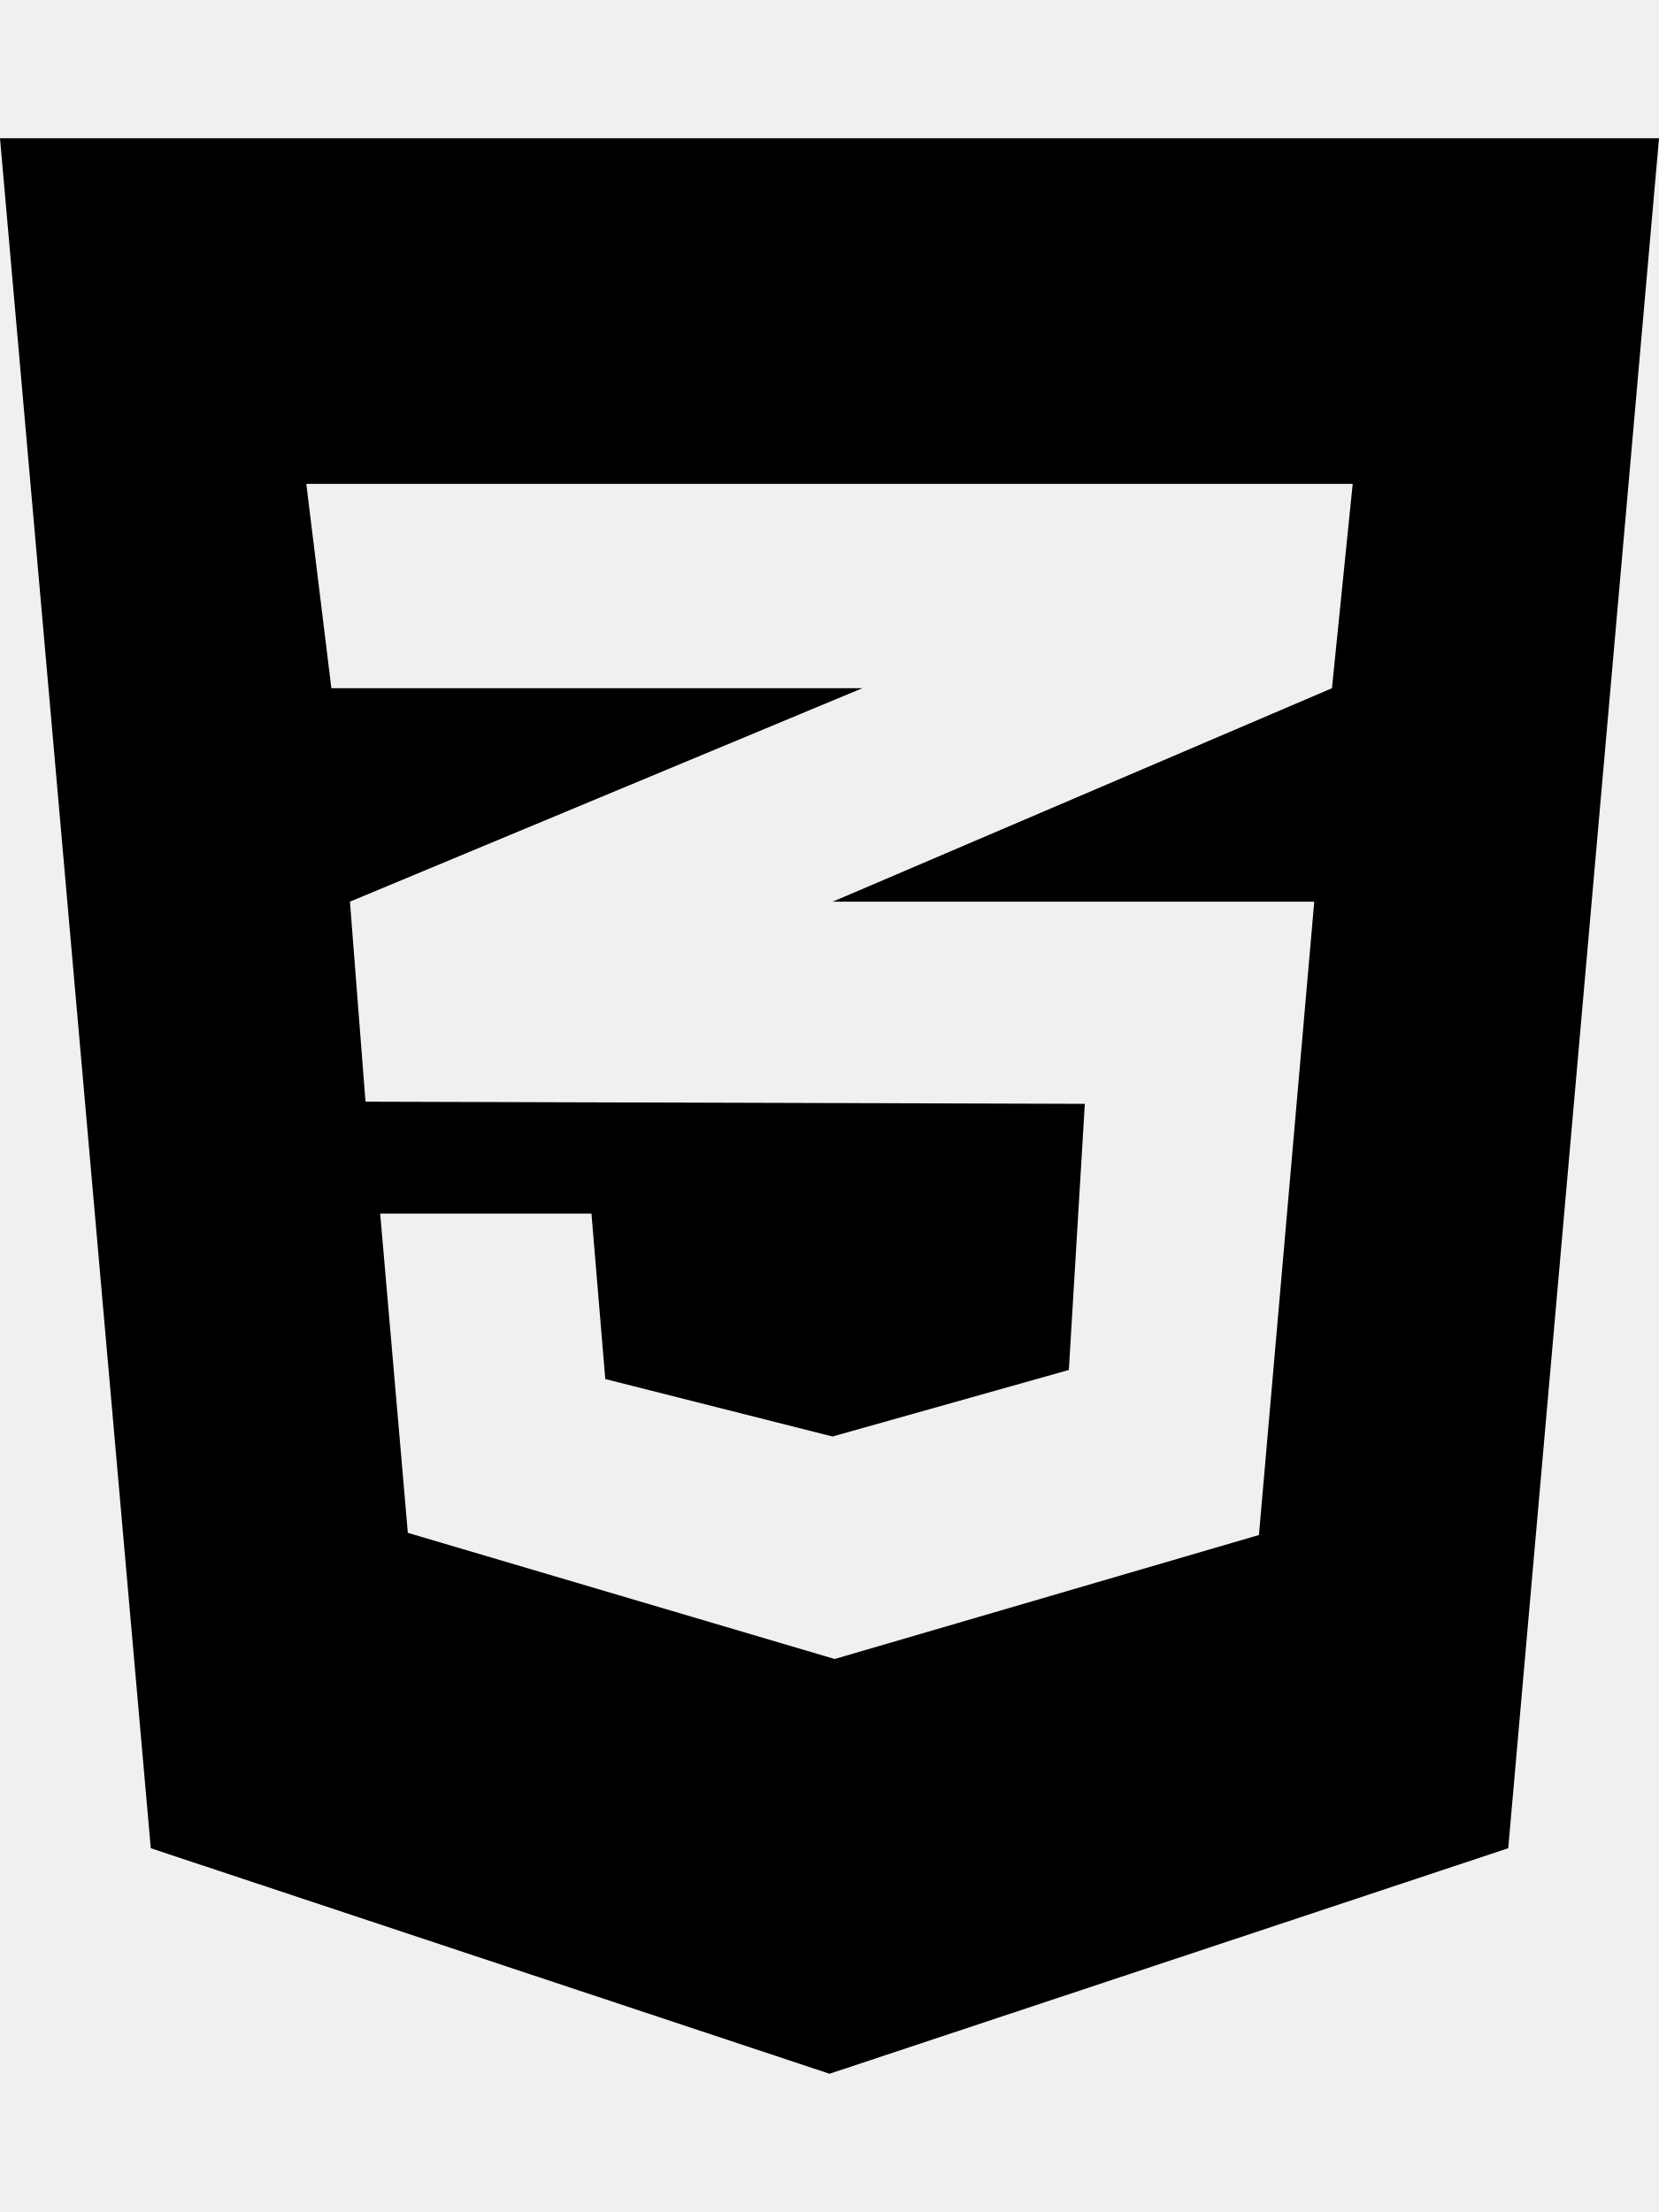
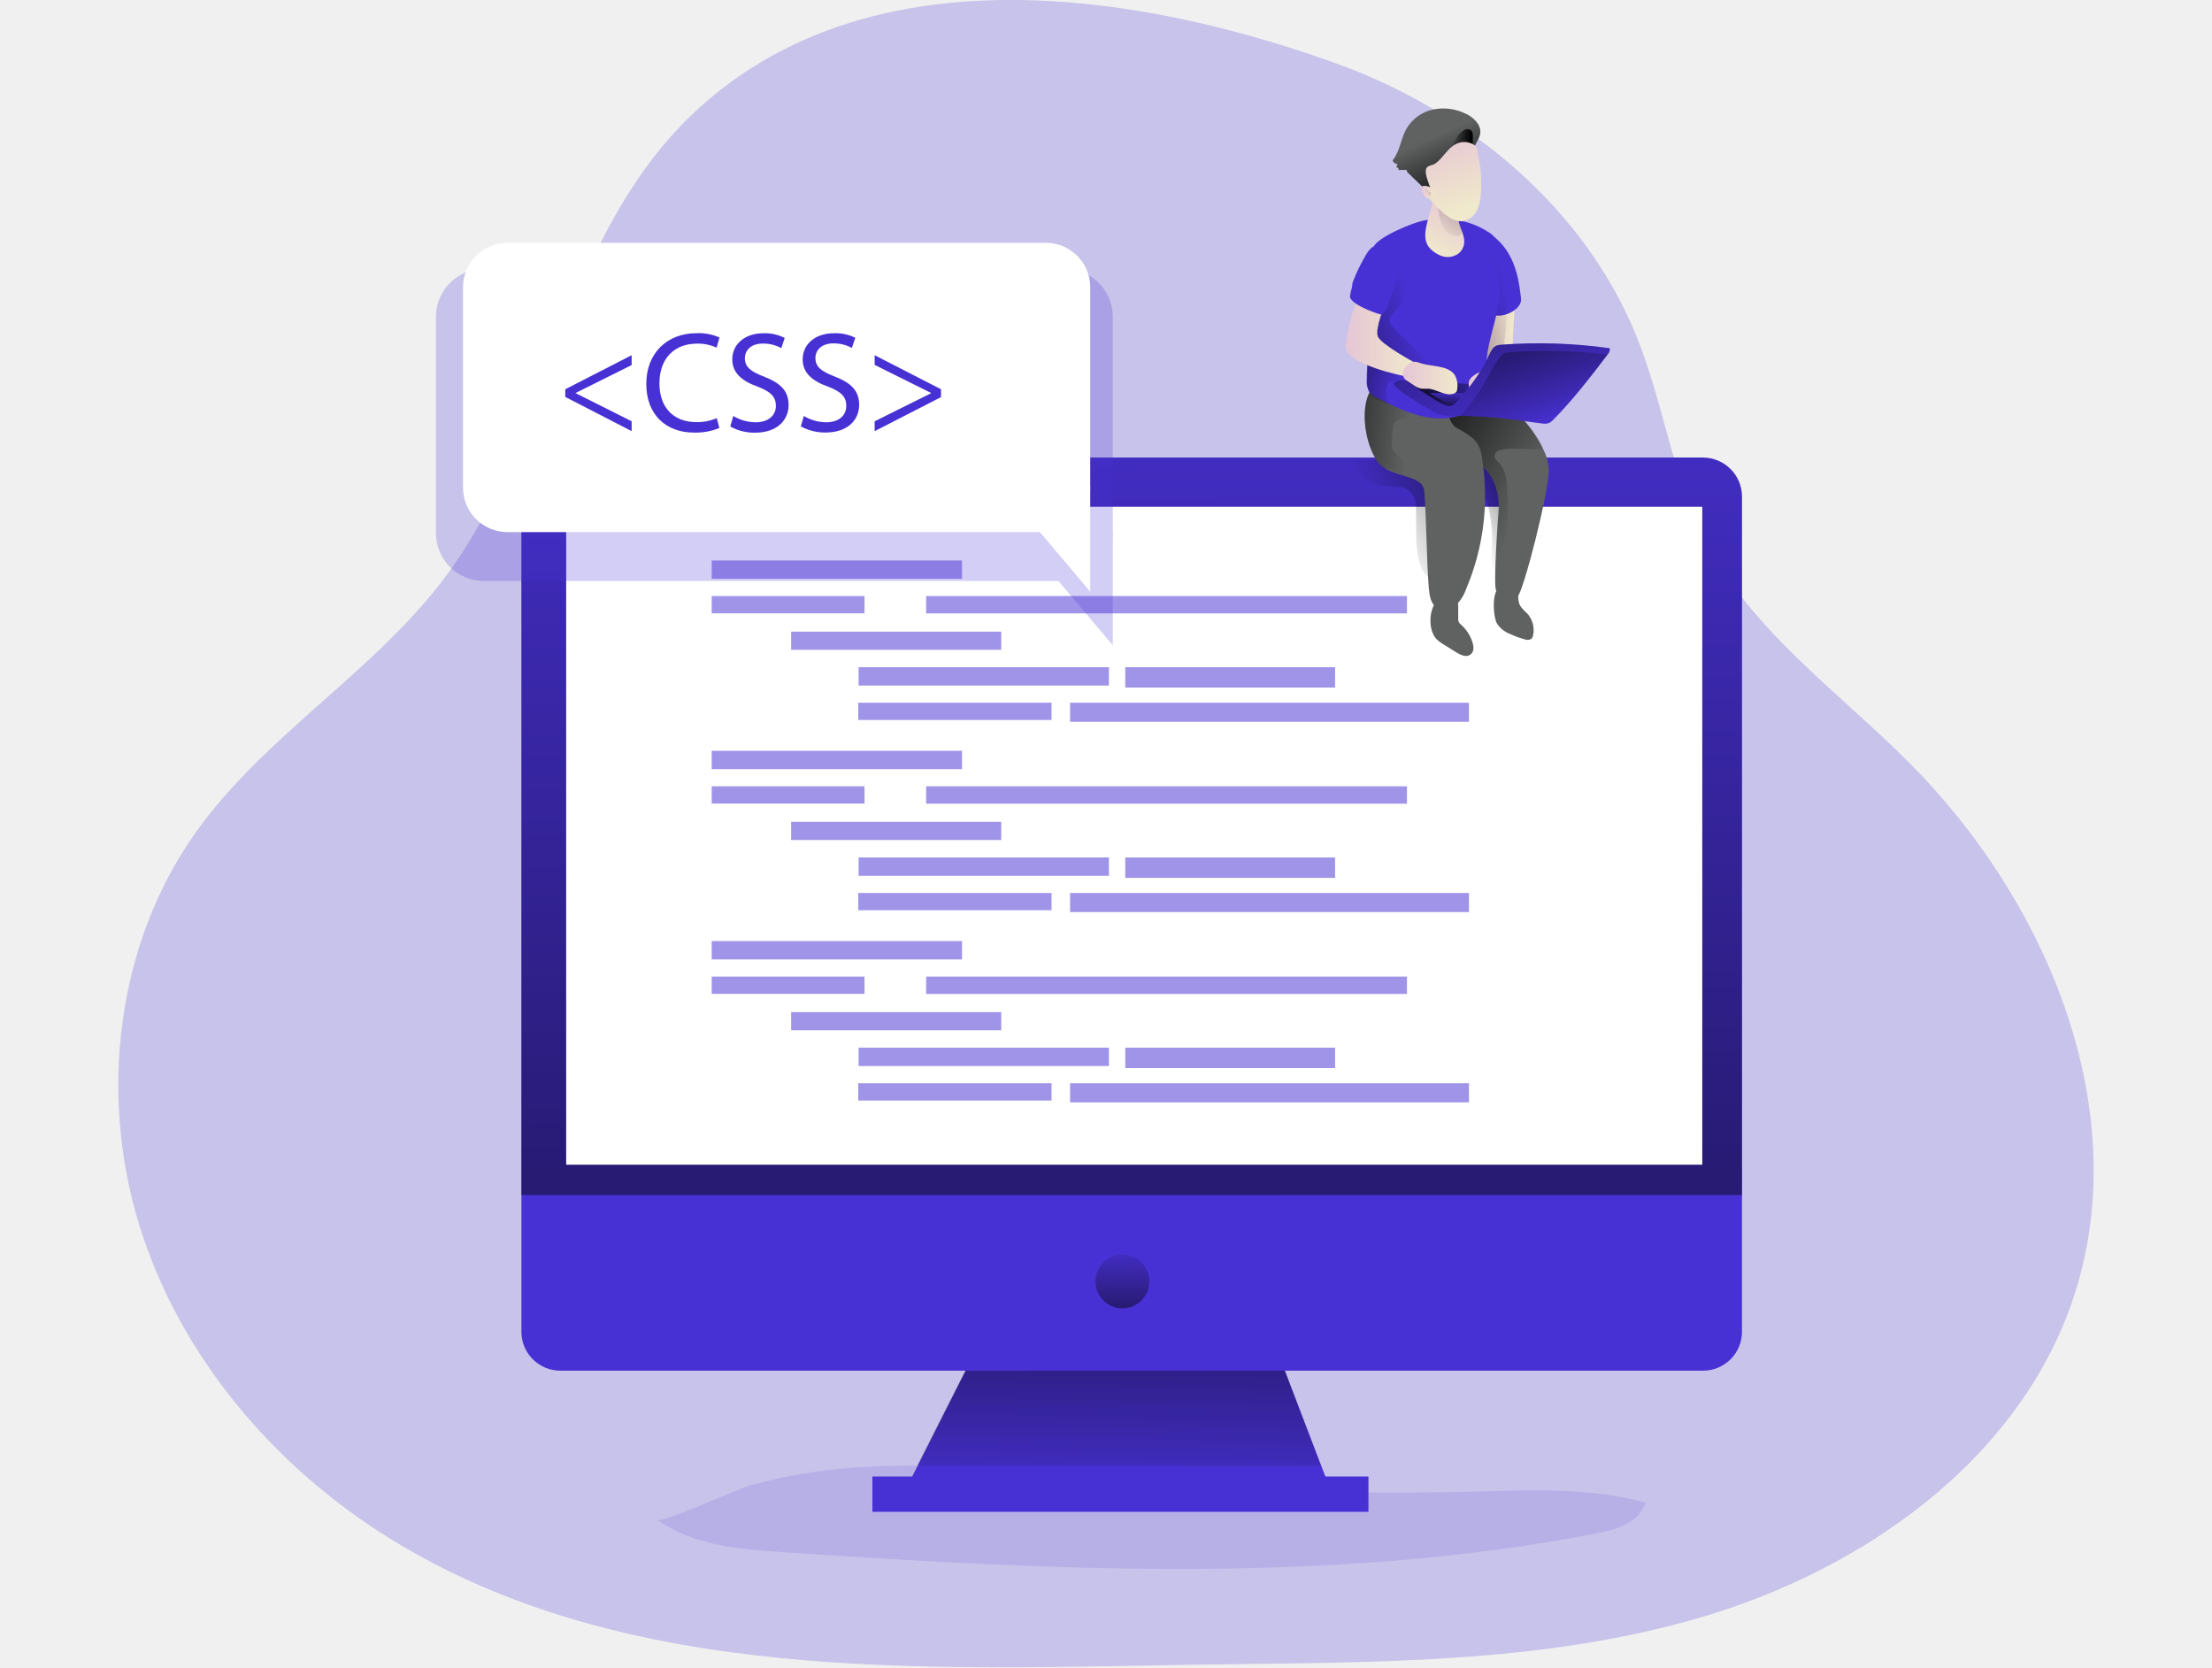
- <svg xmlns="http://www.w3.org/2000/svg" viewBox="0 0 384 512">
-   <path d="M0 32l34.9 395.8L192 480l157.1-52.2L384 32H0zm313.1 80l-4.8 47.3L193 208.6l-.3.1h111.5l-12.8 146.6-98.2 28.7-98.8-29.2-6.4-73.9h48.9l3.2 38.3 52.6 13.3 54.7-15.4 3.7-61.6-166.3-.5v-.1l-.2.1-3.6-46.3L193.1 162l6.5-2.7H76.7L70.9 112h242.2z" />
+ <svg xmlns="http://www.w3.org/2000/svg" xmlns:xlink="http://www.w3.org/1999/xlink" id="Layer_1" data-name="Layer 1" viewBox="0 0 680.75 574.54" width="406" height="306" class="illustration styles_illustrationTablet__1DWOa">
+   <defs>
+     <linearGradient id="linear-gradient" x1="344.62" y1="521.26" x2="346.31" y2="374.04" gradientUnits="userSpaceOnUse">
+       <stop offset="0" stop-color="#010101" stop-opacity="0" />
+       <stop offset="0.95" stop-color="#010101" />
+     </linearGradient>
+     <linearGradient id="linear-gradient-2" x1="349.72" y1="97.92" x2="351.67" y2="819.09" xlink:href="#linear-gradient" />
+     <linearGradient id="linear-gradient-3" x1="345.99" y1="427.78" x2="346.13" y2="480.25" xlink:href="#linear-gradient" />
+     <linearGradient id="linear-gradient-4" x1="470.2" y1="121.33" x2="482.16" y2="121.33" gradientUnits="userSpaceOnUse">
+       <stop offset="0" stop-color="#e5c6d6" />
+       <stop offset="0.42" stop-color="#ead4d0" />
+       <stop offset="1" stop-color="#f0e9cb" />
+     </linearGradient>
+     <linearGradient id="linear-gradient-5" x1="454.06" y1="49.74" x2="464.87" y2="74.55" xlink:href="#linear-gradient" />
+     <linearGradient id="linear-gradient-6" x1="459.85" y1="51.05" x2="467.8" y2="51.05" xlink:href="#linear-gradient" />
+     <linearGradient id="linear-gradient-7" x1="509.01" y1="56.63" x2="448.97" y2="87.48" gradientTransform="translate(-11.16 -25.61) rotate(9.05)" xlink:href="#linear-gradient" />
+     <linearGradient id="linear-gradient-8" x1="467.82" y1="182.54" x2="503.21" y2="167.79" xlink:href="#linear-gradient" />
+     <linearGradient id="linear-gradient-9" x1="436.05" y1="183.3" x2="505.48" y2="149.26" xlink:href="#linear-gradient" />
+     <linearGradient id="linear-gradient-10" x1="484.97" y1="179.3" x2="431.98" y2="150.13" xlink:href="#linear-gradient" />
+     <linearGradient id="linear-gradient-11" x1="445.75" y1="153.86" x2="402.31" y2="149.33" xlink:href="#linear-gradient" />
+     <linearGradient id="linear-gradient-12" x1="442.67" y1="135.54" x2="407.01" y2="127.27" xlink:href="#linear-gradient" />
+     <linearGradient id="linear-gradient-13" x1="448.48" y1="111.49" x2="387.21" y2="131.39" xlink:href="#linear-gradient" />
+     <linearGradient id="linear-gradient-14" x1="424.02" y1="118.37" x2="447.7" y2="118.37" xlink:href="#linear-gradient-4" />
+     <linearGradient id="linear-gradient-15" x1="475.24" y1="127.97" x2="442.14" y2="142.84" xlink:href="#linear-gradient" />
+     <linearGradient id="linear-gradient-16" x1="458.99" y1="137.09" x2="458.4" y2="145.89" xlink:href="#linear-gradient" />
+     <linearGradient id="linear-gradient-17" x1="462.98" y1="71.77" x2="454.04" y2="89.66" xlink:href="#linear-gradient-4" />
+     <linearGradient id="linear-gradient-18" x1="454.64" y1="82.82" x2="497.65" y2="30.42" xlink:href="#linear-gradient" />
+     <linearGradient id="linear-gradient-19" x1="455.74" y1="47.76" x2="464.9" y2="74.81" xlink:href="#linear-gradient-4" />
+     <linearGradient id="linear-gradient-20" x1="443.75" y1="132.85" x2="462.48" y2="132.85" xlink:href="#linear-gradient-4" />
+     <linearGradient id="linear-gradient-21" x1="466.43" y1="135.54" x2="480.49" y2="135.54" xlink:href="#linear-gradient-4" />
+     <linearGradient id="linear-gradient-22" x1="485.47" y1="151.98" x2="449.49" y2="43.72" xlink:href="#linear-gradient" />
+     <linearGradient id="linear-gradient-23" x1="493.38" y1="149.27" x2="461.28" y2="52.7" xlink:href="#linear-gradient" />
+     <linearGradient id="linear-gradient-24" x1="449.92" y1="68.92" x2="454.82" y2="68.92" xlink:href="#linear-gradient-4" />
+     <linearGradient id="linear-gradient-25" x1="658.17" y1="462.59" x2="666.35" y2="461.45" gradientTransform="translate(-346.63 -29.3) rotate(-28.08)" xlink:href="#linear-gradient" />
+   </defs>
+   <path d="M198.25,42.54c-21.58,20.79-34.6,48.71-45.39,76.66s-20.53,56.86-38.26,81C90,233.81,51.71,255.6,27.6,289.58.31,328.05-5.65,379.75,8.27,424.82s46.45,83.31,86.59,108.09C176,583,278.09,577.7,373.47,576.22c58-.9,117.08.09,172.77-16.25S655,506.46,674.15,451.67c22.61-64.69-7.79-138.15-56.27-186.58-24.54-24.51-54.2-45.37-70-76.26-11.13-21.8-14.29-46.78-23.34-69.53-17.85-44.89-58.36-78.5-103.82-94.84C380.66,10.05,268-24.66,198.25,42.54Z" transform="translate(-1.02 -2.6)" fill="#4831d4" opacity="0.24" style="isolation: isolate;" />
+   <path d="M186.81,526.36c12.24,8.76,28.13,10.09,43.16,11.1,93.66,6.26,188.55,11.3,280.71-6.5,6.82-1.32,14.86-3.89,16.58-10.62-19.16-5.22-39.37-4.25-59.22-3.77a1117.07,1117.07,0,0,1-149.13-6.38c-21.45-2.36-43.81-3.37-65.33-1.82a182.43,182.43,0,0,0-34.87,6.1C214.9,515.51,188.41,527.5,186.81,526.36Z" transform="translate(-1.02 -2.6)" fill="#4831d4" opacity="0.13" style="isolation: isolate;" />
+   <polygon points="417.36 512.41 271.76 512.41 297.17 462.08 398.1 462.08 417.36 512.41" fill="#4831d4" />
+   <polygon points="414.43 505.08 275.18 505.08 297.17 462.08 398.1 462.08 414.43 505.08" fill="url(#linear-gradient)" />
+   <rect x="259.86" y="508.77" width="170.96" height="12.19" fill="#4831d4" />
+   <path d="M560.57,173.73V461.52a13.42,13.42,0,0,1-13.46,13.4H153.4a13.42,13.42,0,0,1-13.47-13.4V173.73a13.48,13.48,0,0,1,13.47-13.46H547.11A13.48,13.48,0,0,1,560.57,173.73Z" transform="translate(-1.02 -2.6)" fill="#4831d4" />
+   <path d="M560.57,173.73V414.39H139.93V173.73a13.48,13.48,0,0,1,13.47-13.46H547.11A13.48,13.48,0,0,1,560.57,173.73Z" transform="translate(-1.02 -2.6)" fill="url(#linear-gradient-2)" />
+   <rect x="154.34" y="174.63" width="391.52" height="226.71" fill="#fff" />
+   <circle cx="346.03" cy="441.56" r="9.28" fill="url(#linear-gradient-3)" />
+   <g opacity="0.52">
+     <rect x="204.49" y="193.14" width="86.27" height="6.33" fill="#4831d4" />
+     <rect x="204.49" y="205.39" width="52.66" height="5.95" fill="#4831d4" />
+     <rect x="278.39" y="205.39" width="165.7" height="5.98" fill="#4831d4" />
+     <rect x="231.87" y="217.66" width="72.4" height="6.26" fill="#4831d4" />
+     <rect x="255.11" y="229.9" width="86.27" height="6.33" fill="#4831d4" />
+     <rect x="347.01" y="229.9" width="72.31" height="7.03" fill="#4831d4" />
+     <rect x="254.99" y="242.15" width="66.62" height="5.95" fill="#4831d4" />
+     <rect x="328" y="242.15" width="137.46" height="6.58" fill="#4831d4" />
+     <rect x="204.49" y="258.71" width="86.27" height="6.33" fill="#4831d4" />
+     <rect x="204.49" y="270.95" width="52.66" height="5.95" fill="#4831d4" />
+     <rect x="278.39" y="270.95" width="165.7" height="5.98" fill="#4831d4" />
+     <rect x="231.87" y="283.2" width="72.4" height="6.26" fill="#4831d4" />
+     <rect x="255.11" y="295.47" width="86.27" height="6.33" fill="#4831d4" />
+     <rect x="347.01" y="295.47" width="72.31" height="7.03" fill="#4831d4" />
+     <rect x="254.99" y="307.71" width="66.62" height="5.95" fill="#4831d4" />
+     <rect x="328" y="307.71" width="137.46" height="6.58" fill="#4831d4" />
+     <rect x="204.49" y="324.28" width="86.27" height="6.33" fill="#4831d4" />
+     <rect x="204.49" y="336.52" width="52.66" height="5.95" fill="#4831d4" />
+     <rect x="278.39" y="336.52" width="165.7" height="5.98" fill="#4831d4" />
+     <rect x="231.87" y="348.76" width="72.4" height="6.26" fill="#4831d4" />
+     <rect x="255.11" y="361.01" width="86.27" height="6.33" fill="#4831d4" />
+     <rect x="347.01" y="361.01" width="72.31" height="7.03" fill="#4831d4" />
+     <rect x="254.99" y="373.28" width="66.62" height="5.95" fill="#4831d4" />
+     <rect x="328" y="373.28" width="137.46" height="6.58" fill="#4831d4" />
+   </g>
+   <g opacity="0.24" style="isolation: isolate;">
+     <rect x="110.48" y="95.23" width="233.25" height="107.56" rx="16.52" transform="translate(453.19 295.43) rotate(-180)" fill="#4831d4" />
+     <polygon points="342.71 222.36 342.71 183.28 309.68 183.28 342.71 222.36" fill="#4831d4" />
+   </g>
+   <rect x="119.8" y="86.27" width="216.15" height="99.68" rx="15.3" transform="translate(454.74 269.62) rotate(-180)" fill="#fff" />
+   <polygon points="334.94 203.88 334.94 167.67 304.32 167.67 334.94 203.88" fill="#fff" />
+   <path d="M155.05,136.73,177.92,125v3.4L158.65,138v.1l19.27,9.66v3.4l-22.87-11.78Z" transform="translate(-1.02 -2.6)" fill="#4831d4" />
+   <path d="M208.15,150.08a21.27,21.27,0,0,1-8.78,1.58c-9.36,0-16.4-5.91-16.4-16.8,0-10.4,7-17.45,17.34-17.45a17.72,17.72,0,0,1,7.89,1.48l-1,3.5a15.56,15.56,0,0,0-6.7-1.38c-7.79,0-13,5-13,13.7,0,8.13,4.68,13.35,12.76,13.35a17.13,17.13,0,0,0,7-1.38Z" transform="translate(-1.02 -2.6)" fill="#4831d4" />
+   <path d="M212.94,145.94a15.21,15.21,0,0,0,7.69,2.17c4.39,0,7-2.31,7-5.67,0-3.1-1.77-4.88-6.26-6.6-5.42-1.92-8.77-4.73-8.77-9.41,0-5.18,4.29-9,10.74-9a15,15,0,0,1,7.34,1.63l-1.18,3.5a13.1,13.1,0,0,0-6.31-1.58c-4.53,0-6.25,2.71-6.25,5,0,3.1,2,4.63,6.6,6.4,5.61,2.17,8.47,4.88,8.47,9.76,0,5.12-3.79,9.56-11.63,9.56a17.2,17.2,0,0,1-8.47-2.12Z" transform="translate(-1.02 -2.6)" fill="#4831d4" />
+   <path d="M237.26,145.94a15.21,15.21,0,0,0,7.68,2.17c4.39,0,6.95-2.31,6.95-5.67,0-3.1-1.77-4.88-6.26-6.6-5.42-1.92-8.77-4.73-8.77-9.41,0-5.18,4.29-9,10.74-9A15.1,15.1,0,0,1,255,119l-1.19,3.5a13.09,13.09,0,0,0-6.3-1.58c-4.54,0-6.26,2.71-6.26,5,0,3.1,2,4.63,6.6,6.4,5.62,2.17,8.48,4.88,8.48,9.76,0,5.12-3.8,9.56-11.63,9.56a17.21,17.21,0,0,1-8.48-2.12Z" transform="translate(-1.02 -2.6)" fill="#4831d4" />
+   <path d="M284.53,139.44l-22.86,11.73v-3.4l19.41-9.66V138l-19.41-9.66V125l22.86,11.73Z" transform="translate(-1.02 -2.6)" fill="#4831d4" />
+   <path d="M482.16,108.64s-1,23.5-1.77,24.5-10.19.88-10.19.88l.89-9.61,4.25-13.31Z" transform="translate(-1.02 -2.6)" fill="url(#linear-gradient-4)" />
+   <path d="M469.59,45.3a10,10,0,0,0-4.43-3.61,17.33,17.33,0,0,0-11.26-1.31,14.06,14.06,0,0,0-9,6.64c-1.95,3.48-2.24,7.81-4.76,10.9a2.29,2.29,0,0,0,1.74,1.28l-.47,1.14a.64.64,0,0,1,.82.82l2.82,0c-.1.42.24.8.55,1.1l4.16,4a2.79,2.79,0,0,0,1.5.93c.73-.76,2.48,2,2.71,1s-1.23-5.53-.28-5.92l8-3.29c1.85-.76,4.51-1.43,5.69-3.2.87-1.3,1-3,1.88-4.41C470.43,49.39,470.93,47.5,469.59,45.3Z" transform="translate(-1.02 -2.6)" fill="#606161" />
+   <path d="M469.59,45.3a10,10,0,0,0-4.43-3.61,17.33,17.33,0,0,0-11.26-1.31,14.06,14.06,0,0,0-9,6.64c-1.95,3.48-2.24,7.81-4.76,10.9a2.29,2.29,0,0,0,1.74,1.28l-.47,1.14a.64.64,0,0,1,.82.82l2.82,0c-.1.42.24.8.55,1.1l4.16,4a2.79,2.79,0,0,0,1.5.93c.73-.76,2.48,1.26,2.71.23s-1.23-4.81-.28-5.2l8-3.29c1.85-.76,4.51-1.43,5.69-3.2.87-1.3,1-3,1.88-4.41C470.43,49.39,470.93,47.5,469.59,45.3Z" transform="translate(-1.02 -2.6)" fill="url(#linear-gradient-5)" />
+   <path d="M462.13,50.35a6.47,6.47,0,0,1,2.83-3,2.1,2.1,0,0,1,2.47.42,2.79,2.79,0,0,1,.37,1.76v2.68c-1.3.35-2.05,1.72-3.24,2.35A4.94,4.94,0,0,1,462,55c-.72,0-2.6-.44-2.06-1.38.3-.52.86-1,1.19-1.48S461.8,50.94,462.13,50.35Z" transform="translate(-1.02 -2.6)" fill="url(#linear-gradient-6)" />
+   <path d="M475.93,84.85c7.21,6.37,7.89,16.06,8.48,20.49.73,5.5-12.37,9-10.69,2.63.86-3.29-5.84-25.95-1.48-25.47C473.75,82.67,473.72,82.9,475.93,84.85Z" transform="translate(-1.02 -2.6)" fill="#4831d4" />
+   <path d="M474.19,90.71c6.12,7.43,5.27,17.1,5.16,21.56a52.13,52.13,0,0,1-2.67,16.37A27.74,27.74,0,0,1,467.09,142a2.84,2.84,0,0,1-1.19.59,3.12,3.12,0,0,1-2.45-1.26,8.77,8.77,0,0,1-2.42-3.53c-1-3.4,2-6.48,3.94-9.45,4-6.25,3.71-14.31,2.69-21.68-.46-3.37-1-20,3.26-18.82C472.39,88.21,472.32,88.43,474.19,90.71Z" transform="translate(-1.02 -2.6)" fill="url(#linear-gradient-7)" />
+   <path d="M474.19,194.3c-.12,2-.22,4.24,1,5.86,3.19-1.91,4.16-6,4.56-9.74a80.6,80.6,0,0,0-.6-22,10,10,0,0,0-1-3.36,9.06,9.06,0,0,0-4.18-3.33,7,7,0,0,0-3.31-.87,2.8,2.8,0,0,0-2.61,1.9,4.37,4.37,0,0,0,.23,2.11c.7,2.41,1.21,4.92,2.5,7.09a19.74,19.74,0,0,1,2.5,5.85A52.12,52.12,0,0,1,474.19,194.3Z" transform="translate(-1.02 -2.6)" fill="url(#linear-gradient-8)" />
+   <path d="M430.51,167.59c2.36,1.83,5.46,2.4,8.44,2.61,1.1.07,2.2.1,3.3.15a6.16,6.16,0,0,1,5.9,5.87q.14,3.42.14,6.84c0,5.46-.19,11.18,2.21,16.08.5,1,1.31,2.12,2.45,2.13a2.74,2.74,0,0,0,1.66-.67,8.63,8.63,0,0,0,2.88-4.76,22.69,22.69,0,0,0,.48-5.64c0-7.24-.63-14.62-3.45-21.29a15.57,15.57,0,0,0-1.1-2.2,12.82,12.82,0,0,0-7.83-5.21A31.07,31.07,0,0,0,436,161c-1.53.1-3.05.23-4.58.3-.85,0-4-.43-4.63,0C425.56,162.35,429.6,166.89,430.51,167.59Z" transform="translate(-1.02 -2.6)" fill="url(#linear-gradient-9)" />
+   <path d="M494,164c.33,7.19-8.86,43-10.86,44.31-1.67,1.14-4.67-.38-6.39-1.43-.33-.24-.57-.43-.81-.57-1.33-1,.81-28.5.81-28.5s.67-9.33-5.86-14.77c-7.29-6.05-15.63-11.62-15.06-15.91a2.83,2.83,0,0,1,.77-1.72c3.67-4.38,24.54-1,28.92,2.2l.24.14a.19.19,0,0,1,0,.09c.1.1.24.29.48.53.33.43.86,1.05,1.43,1.76a53.37,53.37,0,0,1,4.15,6.72A19.49,19.49,0,0,1,494,164Z" transform="translate(-1.02 -2.6)" fill="#606161" />
+   <path d="M491.86,156.8c0,1.86-14.35-1.24-16.11,1.86s2.14,1.86,3.53,8.72,0,35.21-1.53,38.21a3.52,3.52,0,0,1-1,1.24c-.33-.24-.57-.43-.81-.57-1.33-1,.81-28.5.81-28.5s.67-9.33-5.86-14.77c0,0,1-6.19-3.53-9.72-4.28-3.33-10.86-5.91-11.53-6.19.53-.19,9.58-3,16.87-2.67a33.65,33.65,0,0,1,12.82,3.15l.24.14a.19.19,0,0,1,0,.09c.1.1.24.29.48.53.33.43.86,1.05,1.43,1.76C489.47,152.42,491.86,155.66,491.86,156.8Z" transform="translate(-1.02 -2.6)" fill="url(#linear-gradient-10)" />
+   <path d="M465.51,205.54a14.75,14.75,0,0,1-3.62,5.72c-1.77,1.48-4.44,2.1-6.34.91-2.24-1.39-2.67-4.34-2.91-6.91-.76-9-.81-24.54-1.57-33.5a4,4,0,0,0-1.29-2.62l0,0a11.73,11.73,0,0,0-3.81-2c-2.71-.91-6.1-1.62-8.62-3.29a8.41,8.41,0,0,1-2.34-2.14c-4.48-6.15-6.14-18.63-2.43-24.59a6.51,6.51,0,0,1,4.91-3.34c6.48-.81,18.16,3.44,20.87,9.3.86,1.9,1.24,4,2.48,5.67,2.14,3,6.38,3.9,8.48,6.95a12.68,12.68,0,0,1,1.72,5.24A81.74,81.74,0,0,1,465.51,205.54Z" transform="translate(-1.02 -2.6)" fill="#606161" />
+   <path d="M451,167a3.14,3.14,0,0,1-.09,2.76c-.38-.19-.72-.43-1.1-.62l0,0c-1.23-.66-2.52-1.33-3.81-2-1.81-.81-3.71-1.57-5.62-2.24-1-.33-2-.67-3-1.05a8.41,8.41,0,0,1-2.34-2.14c-4.48-6.15-6.14-18.63-2.43-24.59,3.63.24,7.15,1.91,10.44,3.48,1.95,1,3.91,1.86,5.76,3,1.24.72,3.77,1.77,1.81,3.15-2.66,1.86-7.76-1.43-9.81,1.57a4.63,4.63,0,0,0-.57,2.24c-.1,1.14-.19,2.33-.29,3.53a8.71,8.71,0,0,0,.19,3.14,7.09,7.09,0,0,0,2.77,3.15c2.14,1.52,4.47,2.71,6.38,4.43A7,7,0,0,1,451,167Z" transform="translate(-1.02 -2.6)" fill="url(#linear-gradient-11)" />
+   <path d="M455.25,222.78a13.05,13.05,0,0,0,2.66,2l4.17,2.59c1.5.93,3.48,1.85,4.89.8s1.17-2.88.67-4.39a13.82,13.82,0,0,0-3.77-5.82,3.47,3.47,0,0,1-.91-1,3.23,3.23,0,0,1-.19-1.35l0-4.29c0-4.34-6-3.56-7.86-1C452.62,213.45,452.55,219.89,455.25,222.78Z" transform="translate(-1.02 -2.6)" fill="#606161" />
+   <path d="M476.12,217.44a9.08,9.08,0,0,0,4.31,3.52,30.44,30.44,0,0,0,5.28,1.95,2.47,2.47,0,0,0,2.3-.19,2.22,2.22,0,0,0,.55-1.14,8.54,8.54,0,0,0-2.09-7.69,14.29,14.29,0,0,1-2.31-2.49c-.82-1.43-.64-3.18-.79-4.82-.32-3.58-6-2.65-7.42-.33S474.9,215.18,476.12,217.44Z" transform="translate(-1.02 -2.6)" fill="#606161" />
+   <path d="M431.23,133.66a7.12,7.12,0,0,0,1,4.17,7.63,7.63,0,0,0,2.83,2c5.31,2.66,10.7,5.36,16.53,6.46s12.27.42,17-3.17a10.17,10.17,0,0,0,3.72-4.9c.76-2.41.25-5,.12-7.53-.33-6.28,1.77-12.4,3.23-18.52s2.24-12.84-.53-18.49c-2.19-4.45,2.52-8.18-1.63-10.9-5.83-3.82-12.68-5.67-22.23-4.25-3.7.55-16.33,5.74-17.7,9.22s2.63,7,2.16,10.75C434.3,110.07,431.23,122.06,431.23,133.66Z" transform="translate(-1.02 -2.6)" fill="#4831d4" />
+   <path d="M438.79,134.71a1.39,1.39,0,0,1,.48-.51,1.55,1.55,0,0,1,.93-.08,31.34,31.34,0,0,0,5.48,0,3.36,3.36,0,0,0,1.65-.44,1.27,1.27,0,0,0,.56-1.48c-.25-.54-.91-.72-1.49-.85a24.84,24.84,0,0,1-5.79-2.13,30.24,30.24,0,0,0-5-2.43c-1.39-.42-3.3-.26-3.79,1.12a3.23,3.23,0,0,0-.14,1l-.21,4.16a9.07,9.07,0,0,0,.57,4.55c1,1.86,3.06,2.79,5,3.59a2.89,2.89,0,0,0,1.88.27C438,139.28,437.36,136.94,438.79,134.71Z" transform="translate(-1.02 -2.6)" fill="url(#linear-gradient-12)" />
+   <path d="M439,113.32c0-1.75,1.57-3,2.71-4.37a12.71,12.71,0,0,0,3-9c-.12-1.86-1.34-4.15-3.17-3.76a3.49,3.49,0,0,0-1.19.59,21.75,21.75,0,0,0-8.57,12,11.22,11.22,0,0,0-.36,5.33,12.27,12.27,0,0,0,3.92,6,33.33,33.33,0,0,0,12.37,7.4c1.23.4,5,1.64,4.13-.72C451.37,125.47,438.91,115,439,113.32Z" transform="translate(-1.02 -2.6)" fill="url(#linear-gradient-13)" />
+   <path d="M428.27,104.51s-4,11.18-4.25,17.44,20.35,10.28,20.35,10.28l3.33-4.72s-11.49-6.23-12.61-8.92,2.46-11.07,2.46-11.07Z" transform="translate(-1.02 -2.6)" fill="url(#linear-gradient-14)" />
+   <path d="M442.3,133.73l24.13,1.14,1.2.37s-2.35,8-6.63,7.72S442.3,133.73,442.3,133.73Z" transform="translate(-1.02 -2.6)" fill="url(#linear-gradient-15)" />
+   <path d="M453,138.05l11.76.07s-2.48,4.11-4.55,4.33Z" transform="translate(-1.02 -2.6)" fill="#4831d4" />
+   <path d="M453,138.05l11.76.07s-2.48,4.11-4.55,4.33Z" transform="translate(-1.02 -2.6)" fill="url(#linear-gradient-16)" />
+   <path d="M456.15,90.43a6.38,6.38,0,0,0,6.93-.62,5.25,5.25,0,0,0,1.71-3.12c.52-3.42-2.37-6.59-2.12-10,.13-1.71,1-3.46.42-5.07-.52-1.37-8.18-3.6-8.46-2.16C452.67,79.6,447.77,86.25,456.15,90.43Z" transform="translate(-1.02 -2.6)" fill="url(#linear-gradient-17)" />
+   <path d="M455.72,69.92s-.8,14.93,7.25,13.92c0,0,1.26-.16.88-2s-1.93-3.73-1.84-5.37S455.72,69.92,455.72,69.92Z" transform="translate(-1.02 -2.6)" fill="url(#linear-gradient-18)" />
+   <path d="M469.51,55.34a6.25,6.25,0,0,0,.13,1.09,33.42,33.42,0,0,1,.82,4.1,59.09,59.09,0,0,1,.17,7.87,16.65,16.65,0,0,1-1.3,6.58,6.76,6.76,0,0,1-5.19,3.85c-2.06.18-4-.94-5.7-2.19-2.59-2-9.17-9-6.25-7.47,4.09,2.16-2.74-7.28.11-9.15.77-.51,1.68-.52,2.46-1a12.34,12.34,0,0,0,2.55-2.4c1.57-1.76,3-3.8,5.32-4.67a6.31,6.31,0,0,1,5.41.44,2.81,2.81,0,0,1,1.06,1A4.3,4.3,0,0,1,469.51,55.34Z" transform="translate(-1.02 -2.6)" fill="url(#linear-gradient-19)" />
+   <path d="M461.6,131.87a7.43,7.43,0,0,1,.82,4.79,2.16,2.16,0,0,1-.24.91,1.76,1.76,0,0,1-1,.68c-2.87,1-5.76-1.56-8.79-1.71-.76,0-1.52.08-2.27,0a7.06,7.06,0,0,1-2.67-1.16c-.88-.54-1.73-1.12-2.57-1.72-2-1.47-1.15-4.08.52-5.48,1.51-1.26,2.71-1.05,4.42-.44C453.4,129,459.3,128.37,461.6,131.87Z" transform="translate(-1.02 -2.6)" fill="url(#linear-gradient-20)" />
+   <path d="M479.69,132.38a2,2,0,0,1,.7.76,2.1,2.1,0,0,1,.08,1,11.59,11.59,0,0,1-2.1,5.44,3.17,3.17,0,0,1-2,1.46c-1.47.21-2.56-1.33-3.94-1.89s-3.23-.1-4.52-1a4.26,4.26,0,0,1-1.51-3.32c-.18-2.49,3.74-4.17,5.85-4.69C474.77,129.56,477.73,130.93,479.69,132.38Z" transform="translate(-1.02 -2.6)" fill="url(#linear-gradient-21)" />
+   <path d="M473.45,124.81c.59-1.24,1.26-2.62,2.54-3.14a5,5,0,0,1,1.64-.3A174,174,0,0,1,515,122.6a2.64,2.64,0,0,1-.77,2.21c-5.91,7.74-11.83,15.5-18.68,22.42a4.71,4.71,0,0,1-1.44,1.12,4.58,4.58,0,0,1-2.33.19c-2-.2-4-.54-6-.83a163.49,163.49,0,0,0-23.7-1.82,19,19,0,0,1-5.48-.53,17.87,17.87,0,0,1-3.7-1.75,67.1,67.1,0,0,1-11.83-7.92c-.28-.25-.58-.58-.52-.95s.43-.58.77-.71c3.89-1.53,5.77,1.6,9.37,3.73,2.2,1.3,5.91,4.06,8.36,4.78,2.21.65,4.93-3.38,6.24-5A56.8,56.8,0,0,0,473.45,124.81Z" transform="translate(-1.02 -2.6)" fill="#4831d4" />
+   <path d="M514.2,124.83c-.66.85-1.33,1.76-2,2.62a200.1,200.1,0,0,1-16.67,19.77,5.28,5.28,0,0,1-1.43,1.14,5.43,5.43,0,0,1-2.34.19c-2-.19-4-.57-6-.85a152.8,152.8,0,0,0-22.44-1.77c-.43,0-.81,0-1.24,0-.77,0-1.53,0-2.24,0a12.21,12.21,0,0,1-3.24-.48,18.57,18.57,0,0,1-3.72-1.76,92.18,92.18,0,0,1-7.91-4.86,36,36,0,0,1-3.91-3.05,1.16,1.16,0,0,1-.52-.95c0-.39.43-.58.76-.72,3.91-1.52,5.06,1,8.63,3.15,2.2,1.29,6.69,4.65,9.12,5.37,2.23.66,4.93-3.37,6.22-4.95a57.13,57.13,0,0,0,8.2-12.76c.57-1.24,1.23-2.63,2.52-3.15a4.68,4.68,0,0,1,1.62-.33A177.47,177.47,0,0,1,515,122.59,2.71,2.71,0,0,1,514.2,124.83Z" transform="translate(-1.02 -2.6)" fill="url(#linear-gradient-22)" />
+   <path d="M514.2,124.81c-5.24,6.86-12.57,16.26-18.67,22.41a5.28,5.28,0,0,1-1.43,1.14,5.43,5.43,0,0,1-2.34.19c-2-.19-4-.57-6-.85a152.8,152.8,0,0,0-22.44-1.77,17.12,17.12,0,0,0,2.76-3.09,59.05,59.05,0,0,0,8.15-12.77c.57-1.24,3.23-5.26,4.52-5.79a6.05,6.05,0,0,1,1.62-.28A170,170,0,0,1,514.2,124.81Z" transform="translate(-1.02 -2.6)" fill="url(#linear-gradient-23)" />
+   <path d="M451,66.65a1.37,1.37,0,0,0-.63.19,1.08,1.08,0,0,0-.41.93,2.59,2.59,0,0,0,.31,1,7,7,0,0,0,.86,1.3,2.63,2.63,0,0,0,2.53,1.06,1.72,1.72,0,0,0,1.16-2A4,4,0,0,0,451,66.65Z" transform="translate(-1.02 -2.6)" fill="url(#linear-gradient-24)" />
+   <path d="M452.6,68.79c-.26-.16-.24-.55-.42-.8s-.63-.31-1.11-.28a.16.16,0,0,0-.06.15,2.39,2.39,0,0,0,.76,1.85,1.65,1.65,0,0,0,.62.43.75.75,0,0,0,.72-.11.92.92,0,0,0,.23-.88C453.18,68.68,453,69,452.6,68.79Z" transform="translate(-1.02 -2.6)" fill="url(#linear-gradient-25)" />
+   <path d="M426.64,99.29a4.29,4.29,0,0,0-.41,1.71c0,.71-1,3.6-.7,4.23,1.56,3.08,10.84,6,11.07,5.82,2.08-1.71,2.2-5,3.35-7.39a20.83,20.83,0,0,0,2.2-7.35c.26-3.87-1.54-8-5.57-9-3.72-.93-5.11,2.22-6.68,5.05A56.7,56.7,0,0,0,426.64,99.29Z" transform="translate(-1.02 -2.6)" fill="#4831d4" />
</svg>
